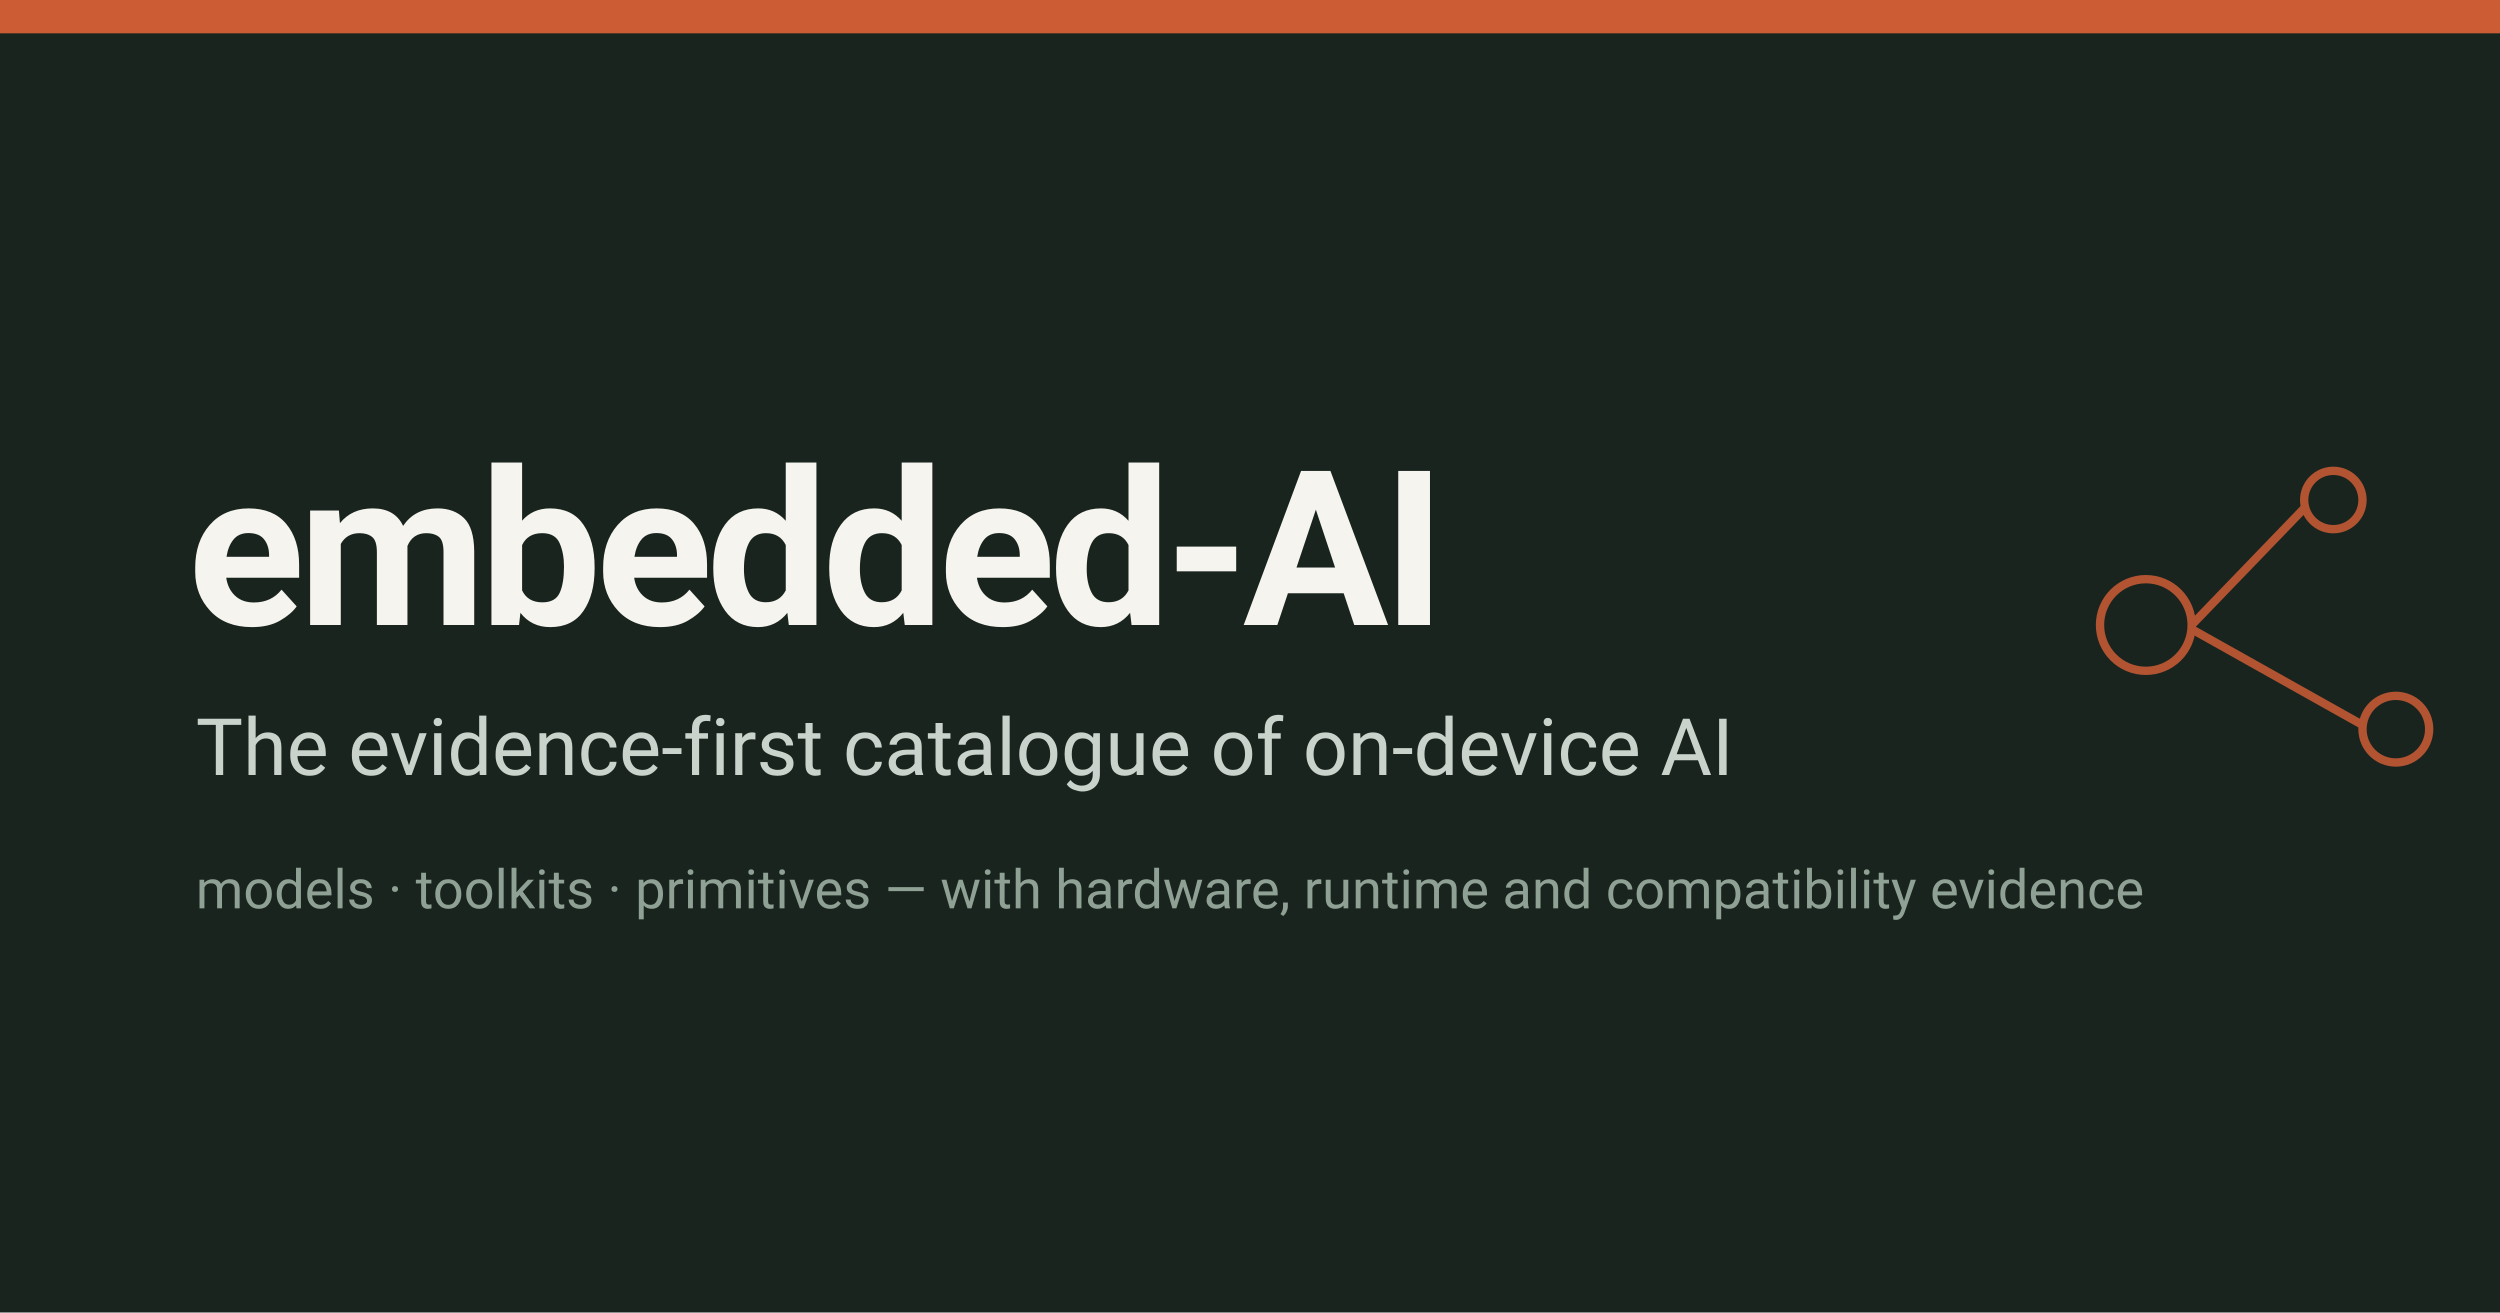
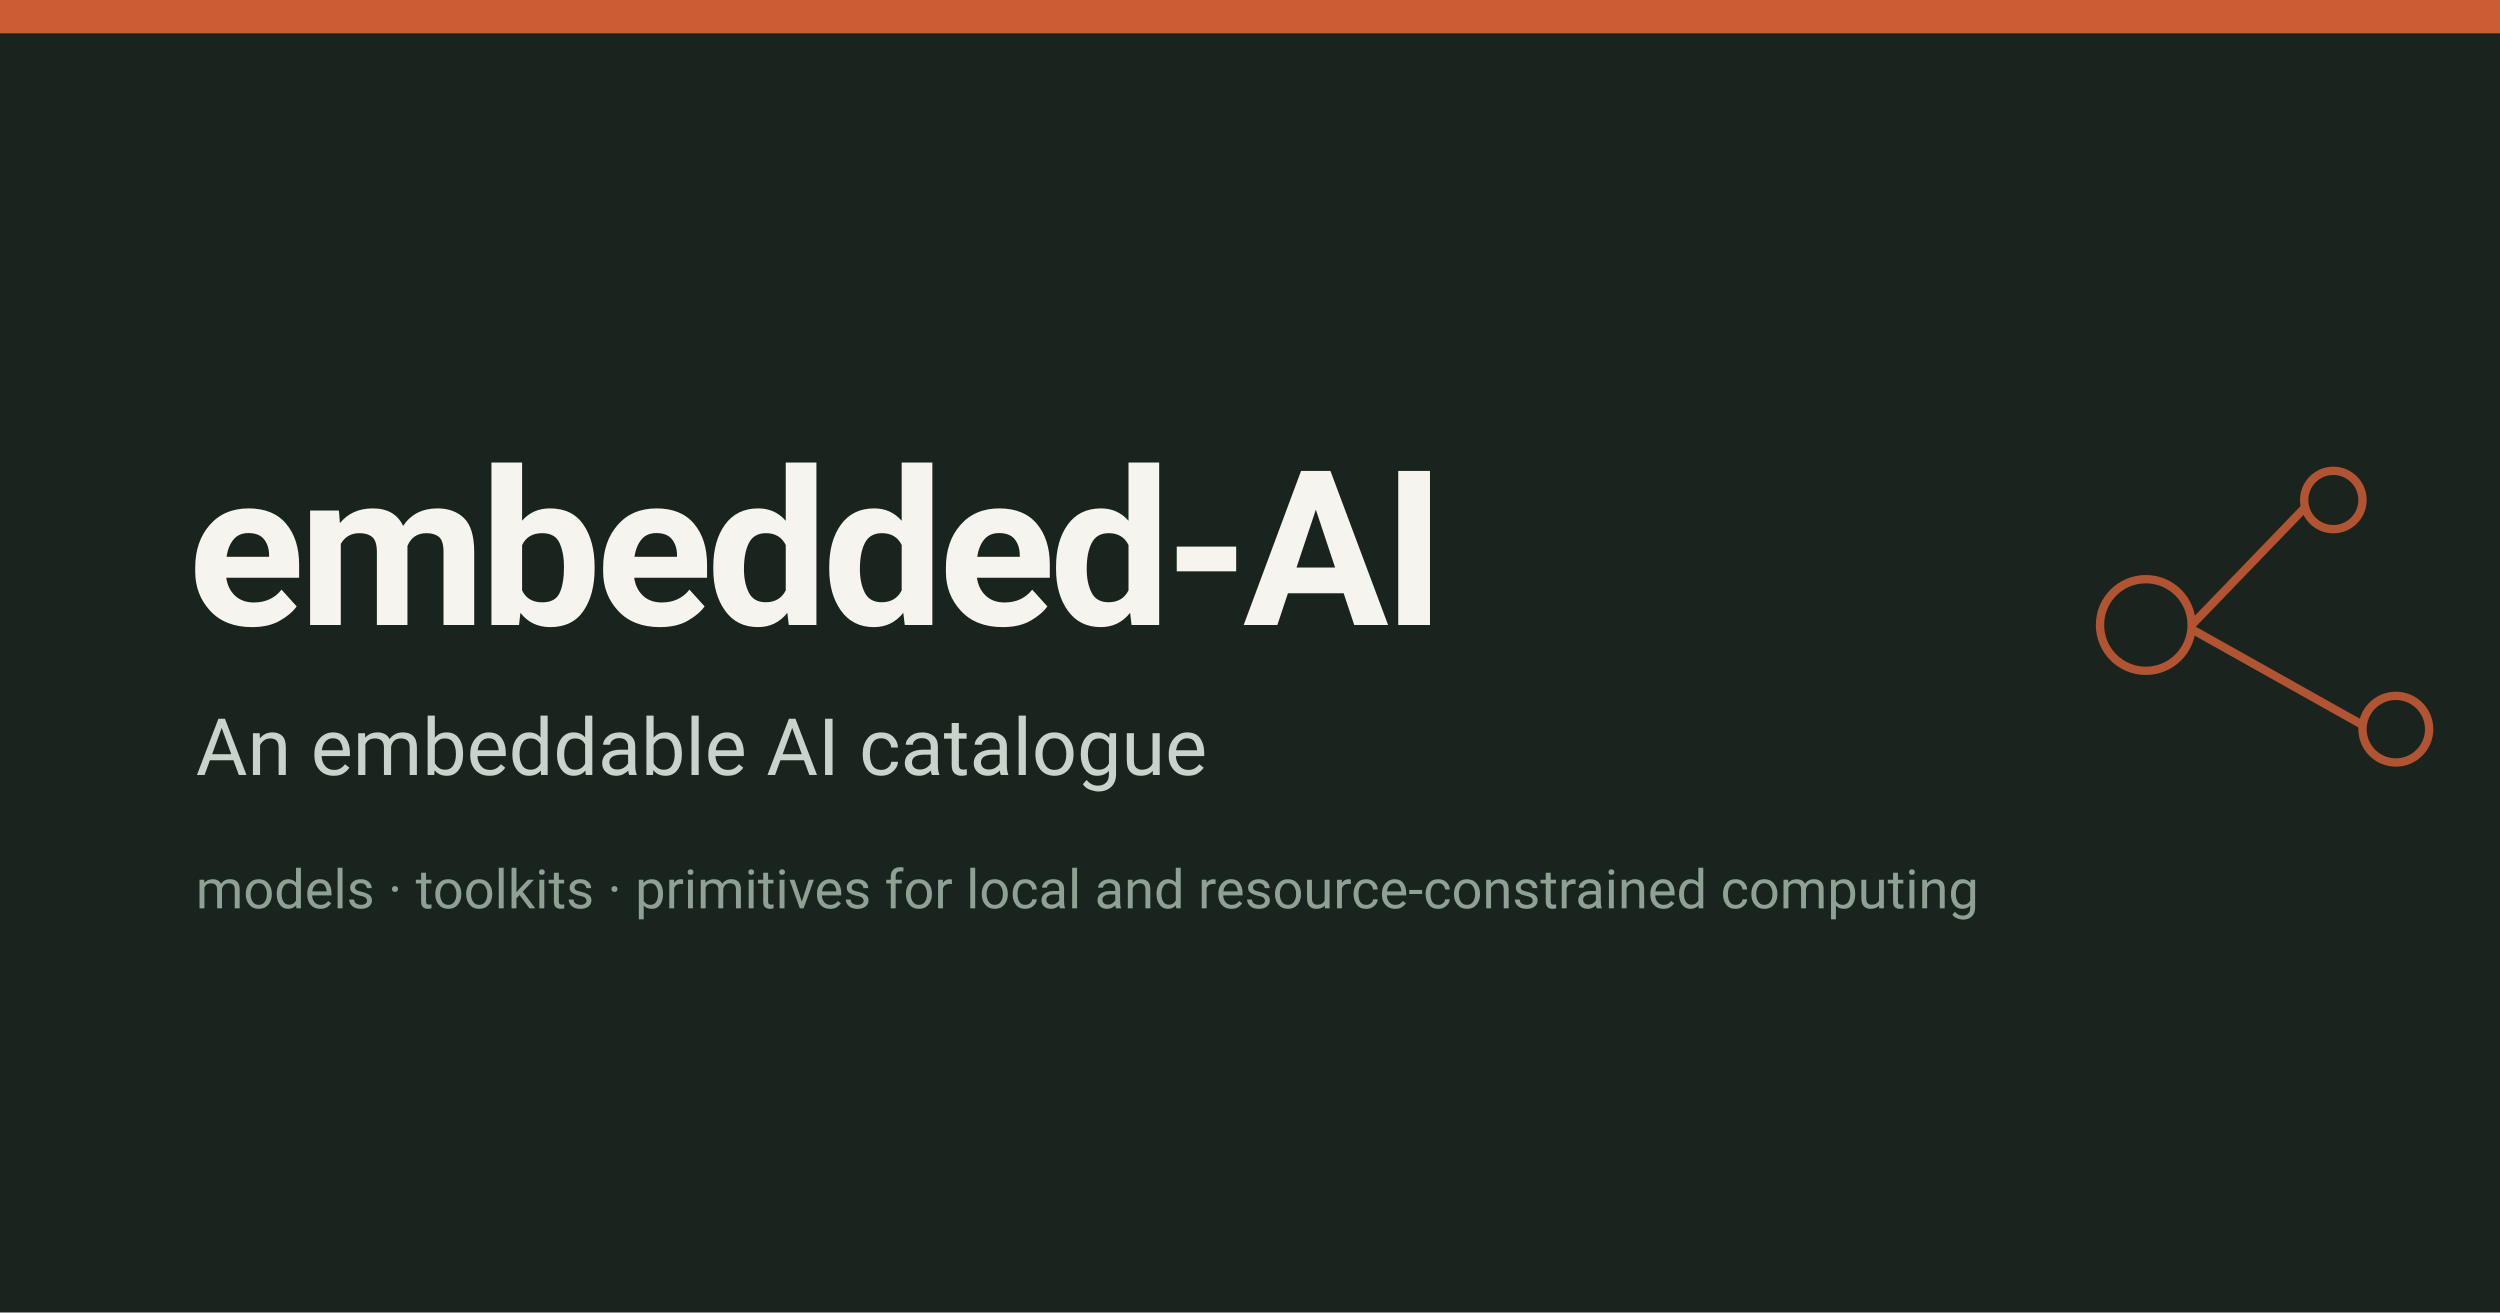
<svg xmlns="http://www.w3.org/2000/svg" viewBox="0 0 1200 630" role="img" aria-label="embedded-AI">
  <rect width="1200" height="630" fill="#19241f" />
  <rect width="1200" height="16" fill="#cc5c34" />
  <g font-family="ui-sans-serif, system-ui, -apple-system, 'Segoe UI', Roboto, sans-serif">
    <text x="90" y="300" font-size="104" font-weight="700" letter-spacing="-3" fill="#f5f4ee">embedded-AI</text>
-     <text x="94" y="372" font-size="38" fill="#c9d3cb">The evidence-first catalogue of on-device AI</text>
-     <text x="94" y="436" font-size="26" fill="#8fa094">models · toolkits · primitives — with hardware, runtime and compatibility evidence</text>
+     <text x="94" y="372" font-size="38" fill="#c9d3cb">An embeddable AI catalogue</text>
+     <text x="94" y="436" font-size="26" fill="#8fa094">models · toolkits · primitives for local and resource-constrained computing</text>
  </g>
  <g stroke="#cc5c34" stroke-width="4" fill="none" opacity="0.85">
    <circle cx="1030" cy="300" r="22" />
    <circle cx="1120" cy="240" r="14" />
    <circle cx="1150" cy="350" r="16" />
    <path d="M1052 300 L1106 244 M1052 302 L1134 348" />
  </g>
</svg>
